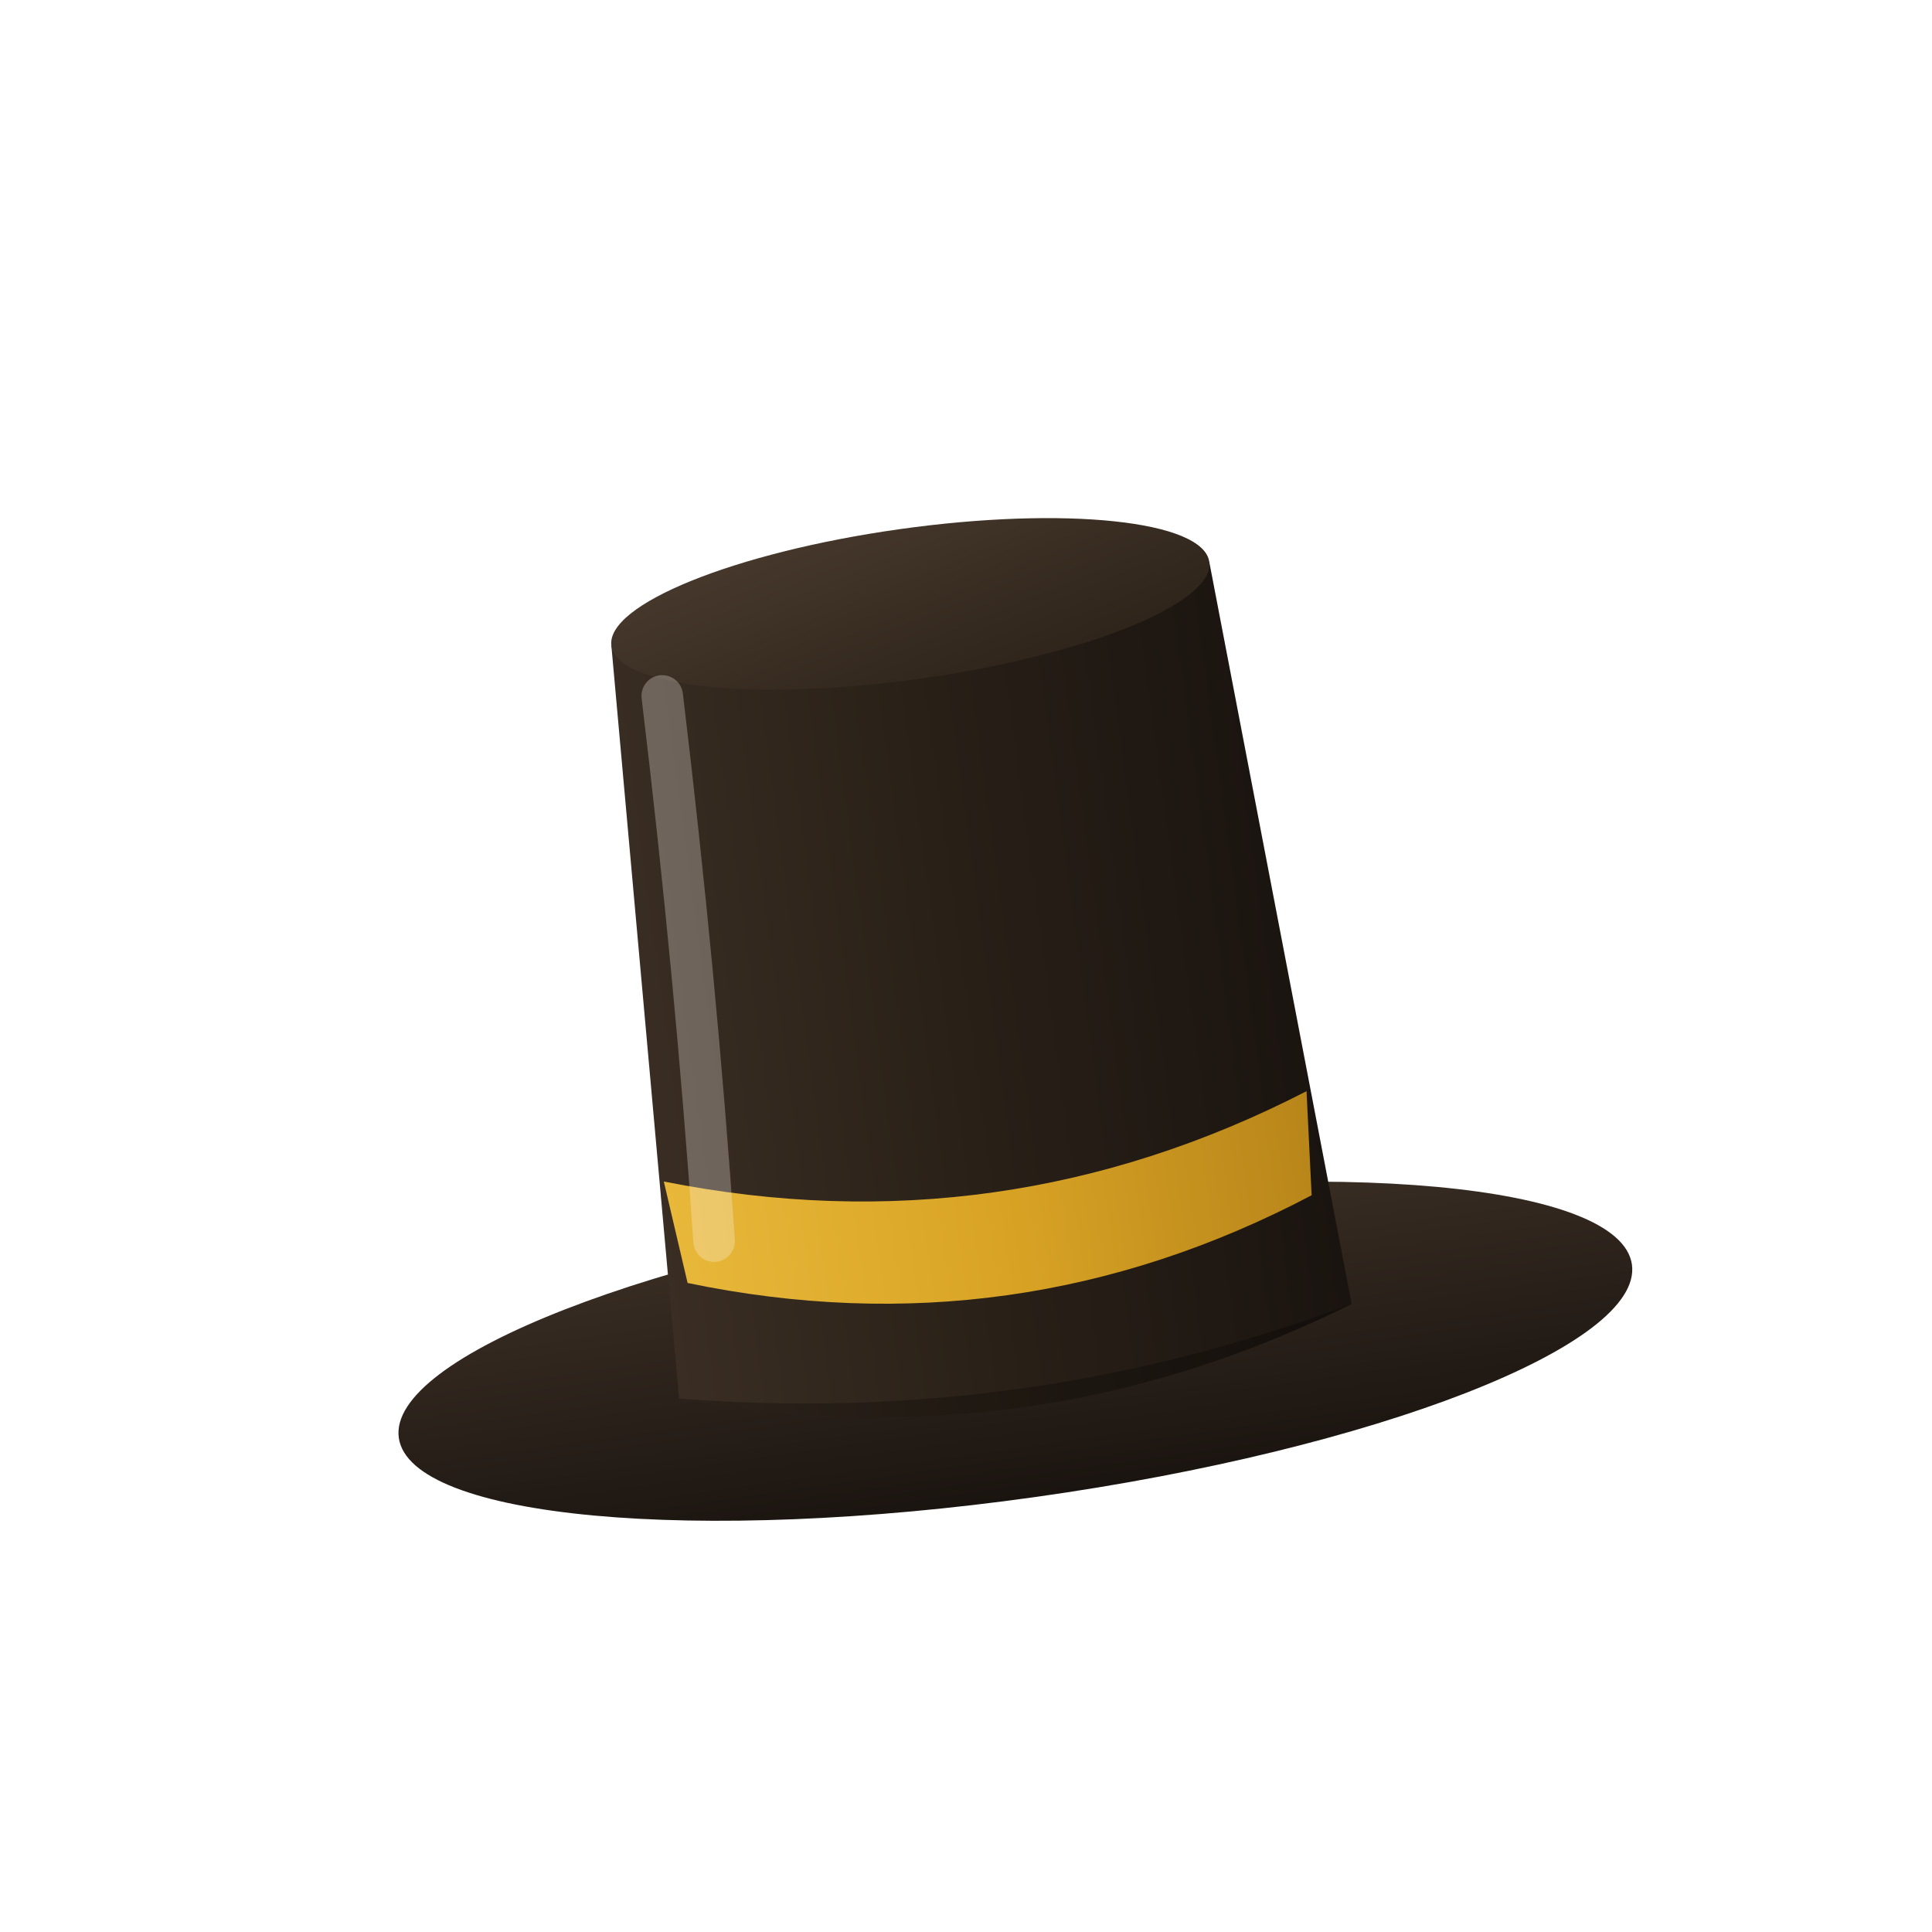
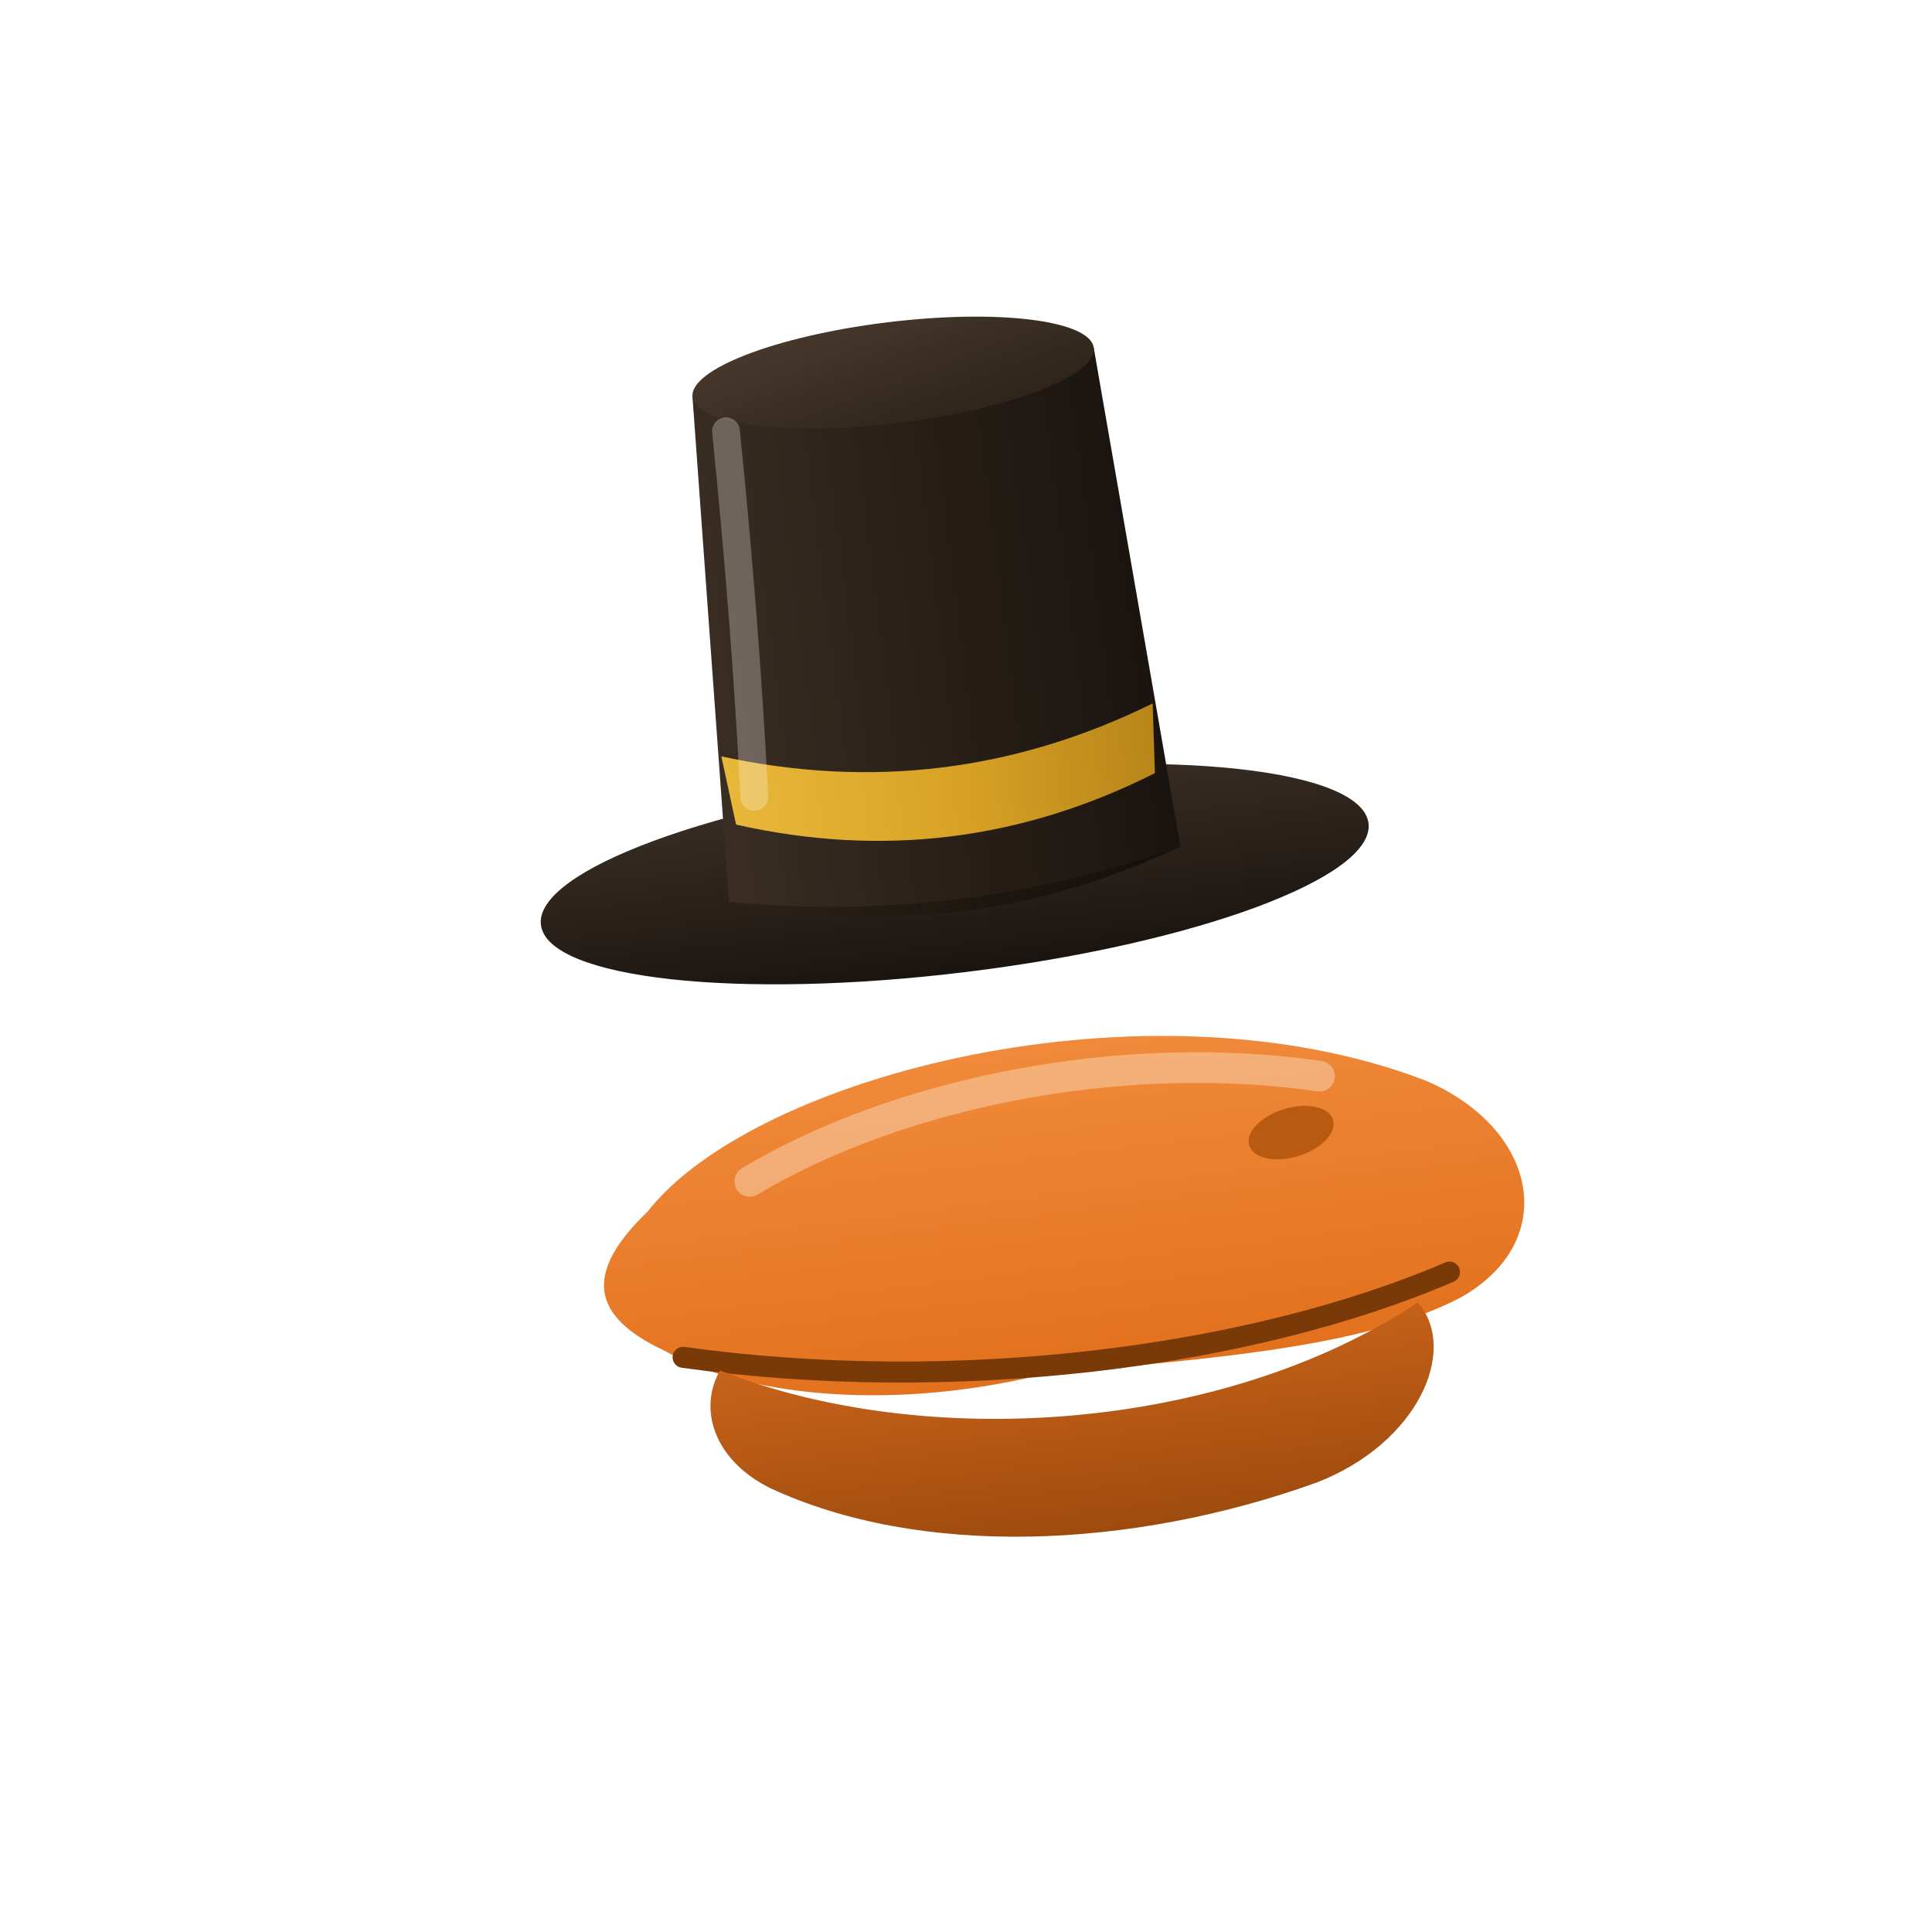
<svg xmlns="http://www.w3.org/2000/svg" width="1024" height="1024" viewBox="0 0 1024 1024">
  <defs>
    <linearGradient id="crown" x1="0" y1="0" x2="1" y2="0">
      <stop offset="0" stop-color="#3A2E24" />
      <stop offset="0.45" stop-color="#2A2118" />
      <stop offset="1" stop-color="#1A1410" />
    </linearGradient>
    <linearGradient id="brim" x1="0" y1="0" x2="0" y2="1">
      <stop offset="0" stop-color="#3A2E24" />
      <stop offset="1" stop-color="#1A1410" />
    </linearGradient>
    <linearGradient id="band" x1="0" y1="0" x2="1" y2="0">
      <stop offset="0" stop-color="#E8B83A" />
      <stop offset="0.5" stop-color="#D9A425" />
      <stop offset="1" stop-color="#B8851A" />
    </linearGradient>
    <linearGradient id="top" x1="0" y1="0" x2="1" y2="1">
      <stop offset="0" stop-color="#4A3B2E" />
      <stop offset="1" stop-color="#2A2118" />
    </linearGradient>
+     <linearGradient id="billTop" x1="0" y1="0" x2="0" y2="1">
+       <stop offset="0" stop-color="#F08A3A" />
+       <stop offset="1" stop-color="#E2711D" />
+     </linearGradient>
+     <linearGradient id="billBottom" x1="0" y1="0" x2="0" y2="1">
+       <stop offset="0" stop-color="#C8631A" />
+       <stop offset="1" stop-color="#9E4B0E" />
+     </linearGradient>
  </defs>
-   <g transform="translate(512 530) rotate(-8) translate(-512 -512)">
-     <ellipse cx="512" cy="700" rx="330" ry="78" fill="url(#brim)" />
-     <path d="M332 700 L352 300 Q512 262 672 300 L692 700 Q512 760 332 700 Z" fill="url(#crown)" />
-     <path d="M345 640 Q512 700 679 640 L684 585 Q512 645 340 585 Z" fill="url(#band)" />
-     <ellipse cx="512" cy="300" rx="160" ry="40" fill="url(#top)" />
-     <path d="M375 330 Q372 480 362 620" stroke="#FFF8F1" stroke-opacity="0.28" stroke-width="22" stroke-linecap="round" fill="none" />
-     <path d="M332 700 Q512 760 692 700 Q512 740 332 700 Z" fill="#000000" fill-opacity="0.25" />
+   <g transform="translate(512 512) scale(1.08) rotate(-7) translate(-512 -512)">
+     <g transform="translate(512 350) scale(0.62) translate(-512 -512)">
+       <ellipse cx="512" cy="700" rx="330" ry="78" fill="url(#brim)" />
+       <path d="M332 700 L352 300 Q512 262 672 300 L692 700 Q512 760 332 700 Z" fill="url(#crown)" />
+       <path d="M345 640 Q512 700 679 640 L684 585 Q512 645 340 585 Z" fill="url(#band)" />
+       <ellipse cx="512" cy="300" rx="160" ry="40" fill="url(#top)" />
+       <path d="M375 330 Q372 480 362 620" stroke="#FFF8F1" stroke-opacity="0.28" stroke-width="22" stroke-linecap="round" fill="none" />
+       <path d="M332 700 Q512 760 692 700 Q512 740 332 700 Z" fill="#000000" fill-opacity="0.25" />
+     </g>
+     <g transform="translate(540 690) scale(4.3) translate(-60 -62)">
+       <path d="M14 44 C 28 30, 74 24, 104 40 C 116 47, 117 60, 105 65 C 92 70, 70 68, 56 68 C 38 70, 22 66, 14 60 C 6 55, 6 50, 14 44 Z" fill="url(#billTop)" />
+       <ellipse cx="88" cy="44" rx="5" ry="2.8" fill="#B85A12" transform="rotate(-10 88 44)" />
+       <path d="M26 42 C 44 34, 70 32, 92 38" stroke="#FFF8F1" stroke-opacity="0.35" stroke-width="3.5" stroke-linecap="round" fill="none" />
+       <path d="M16 61 C 46 69, 80 69, 104 62" stroke="#7A3A08" stroke-width="2.4" stroke-linecap="round" fill="none" />
+       <path d="M20 63 C 42 75, 76 77, 100 65 C 104 71, 98 81, 86 84 C 64 89, 40 87, 24 77 C 18 73, 17 67, 20 63 Z" fill="url(#billBottom)" />
+     </g>
  </g>
</svg>
